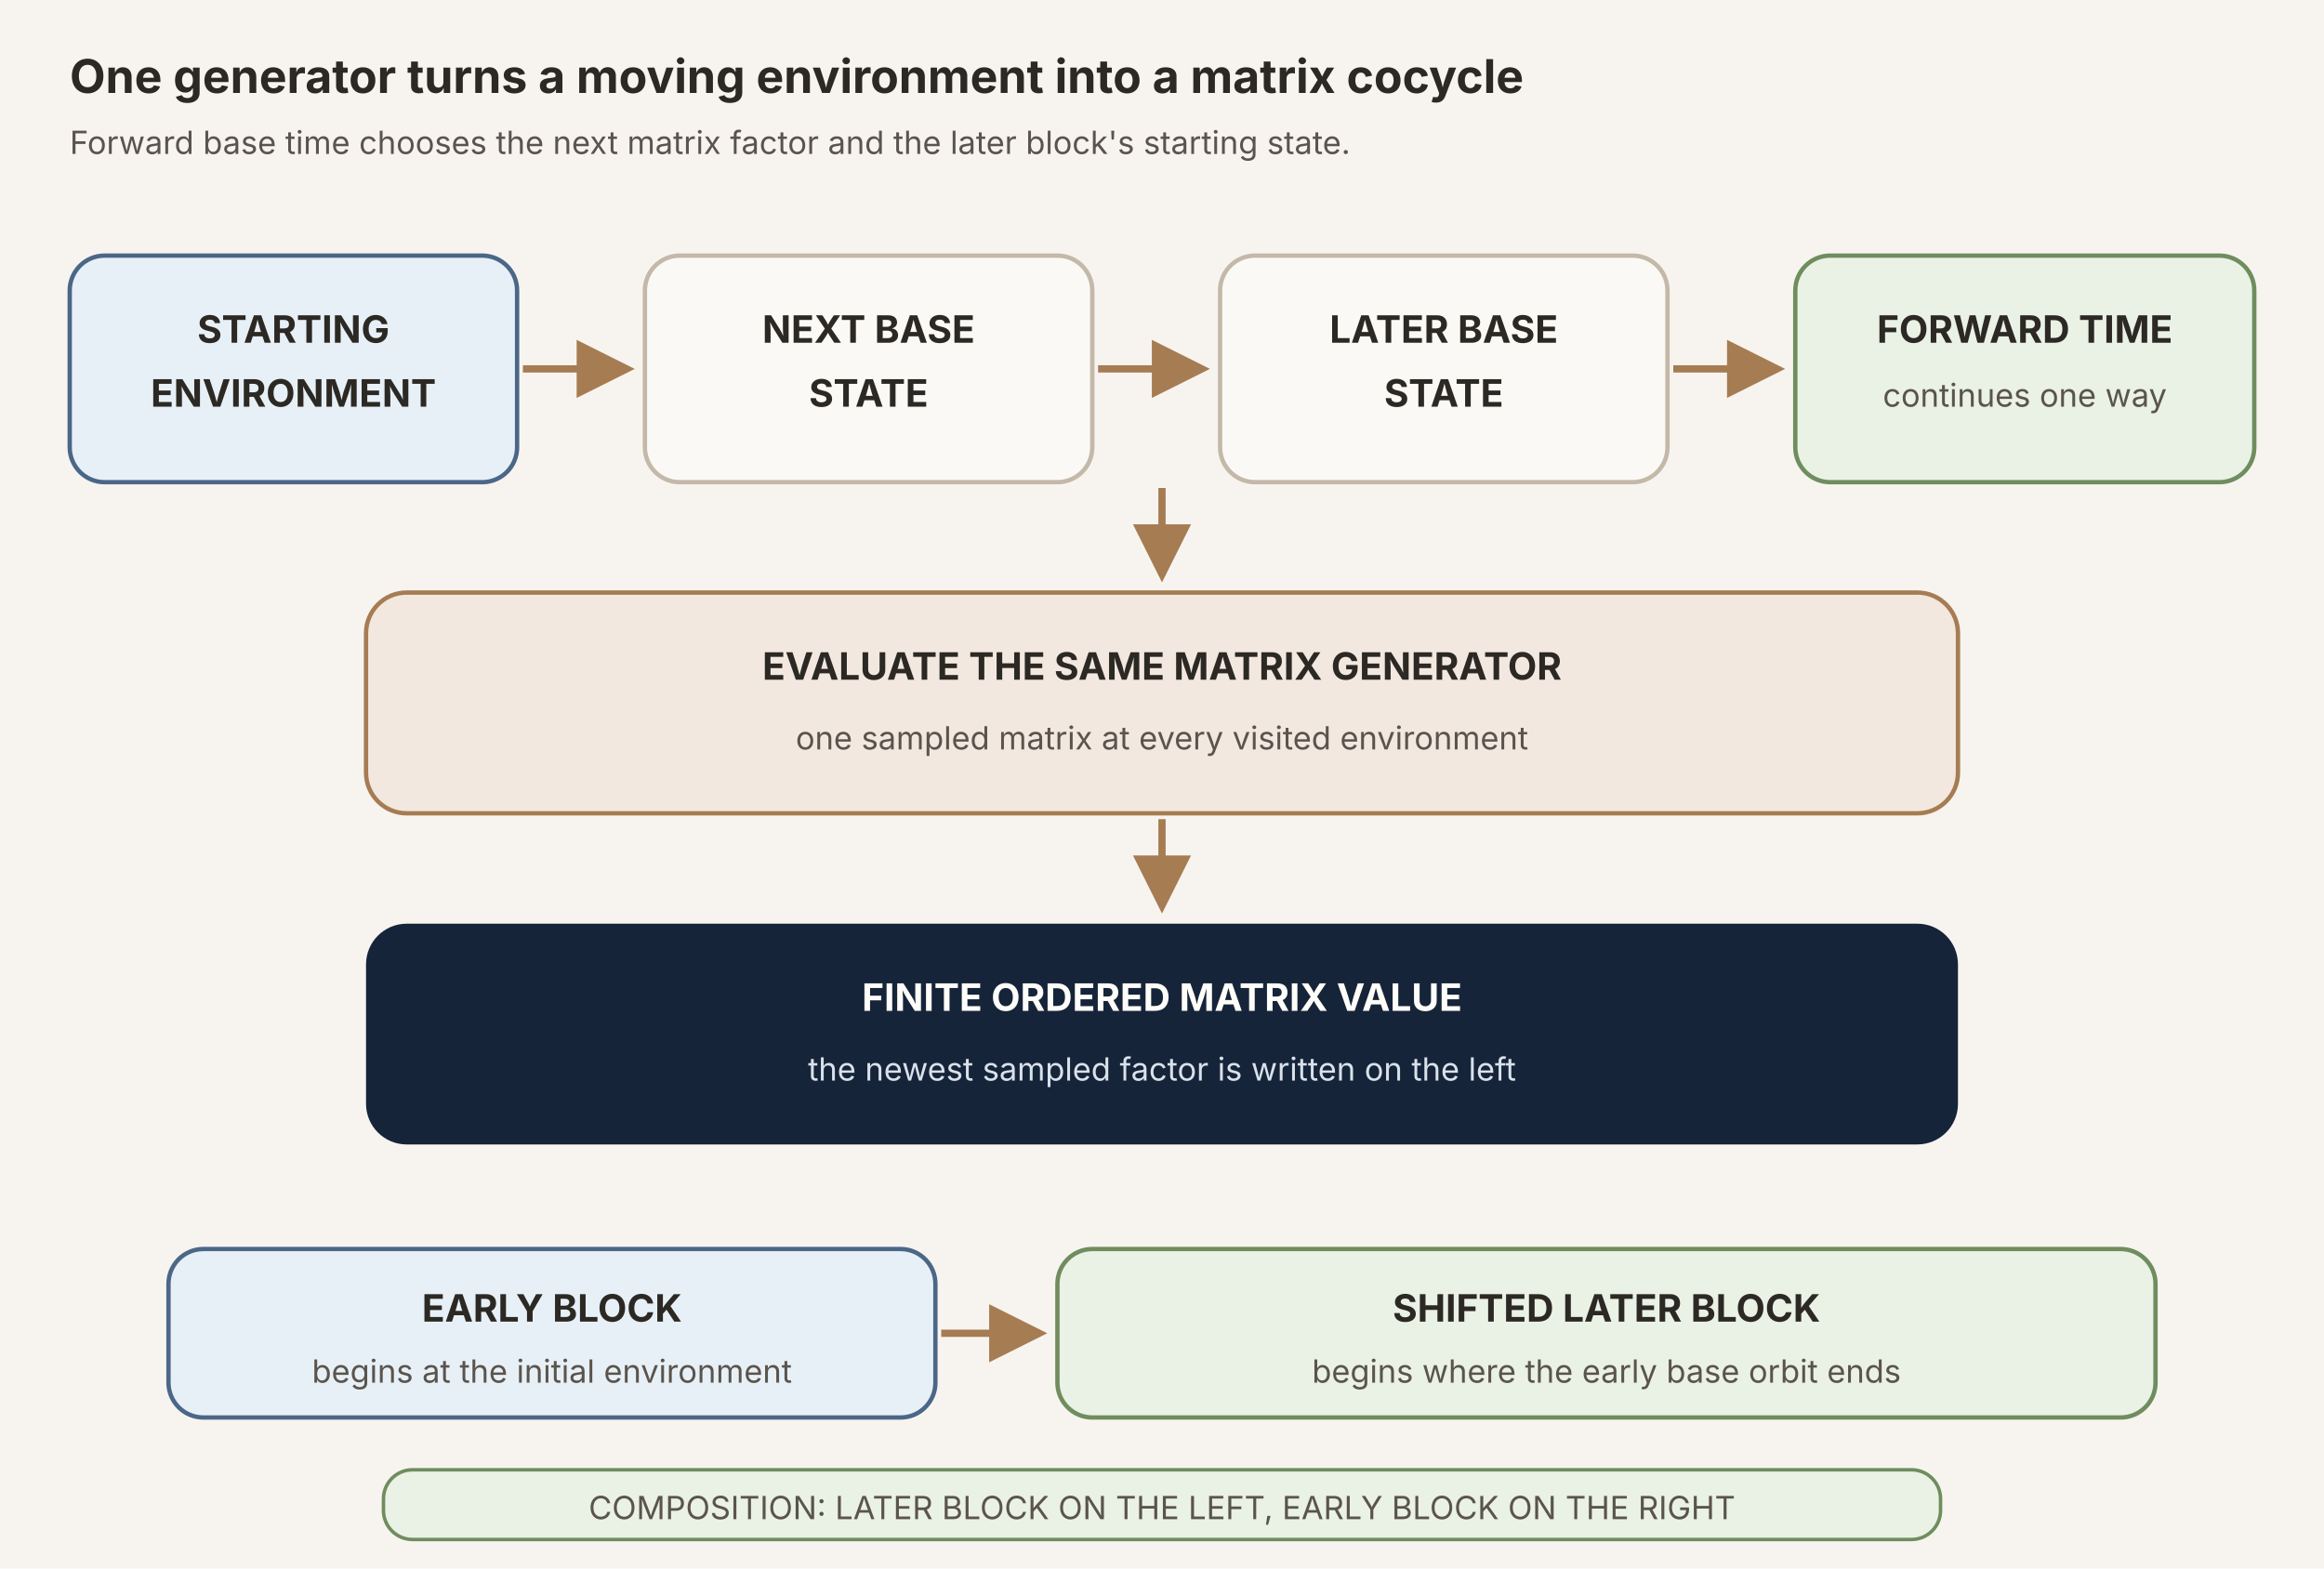
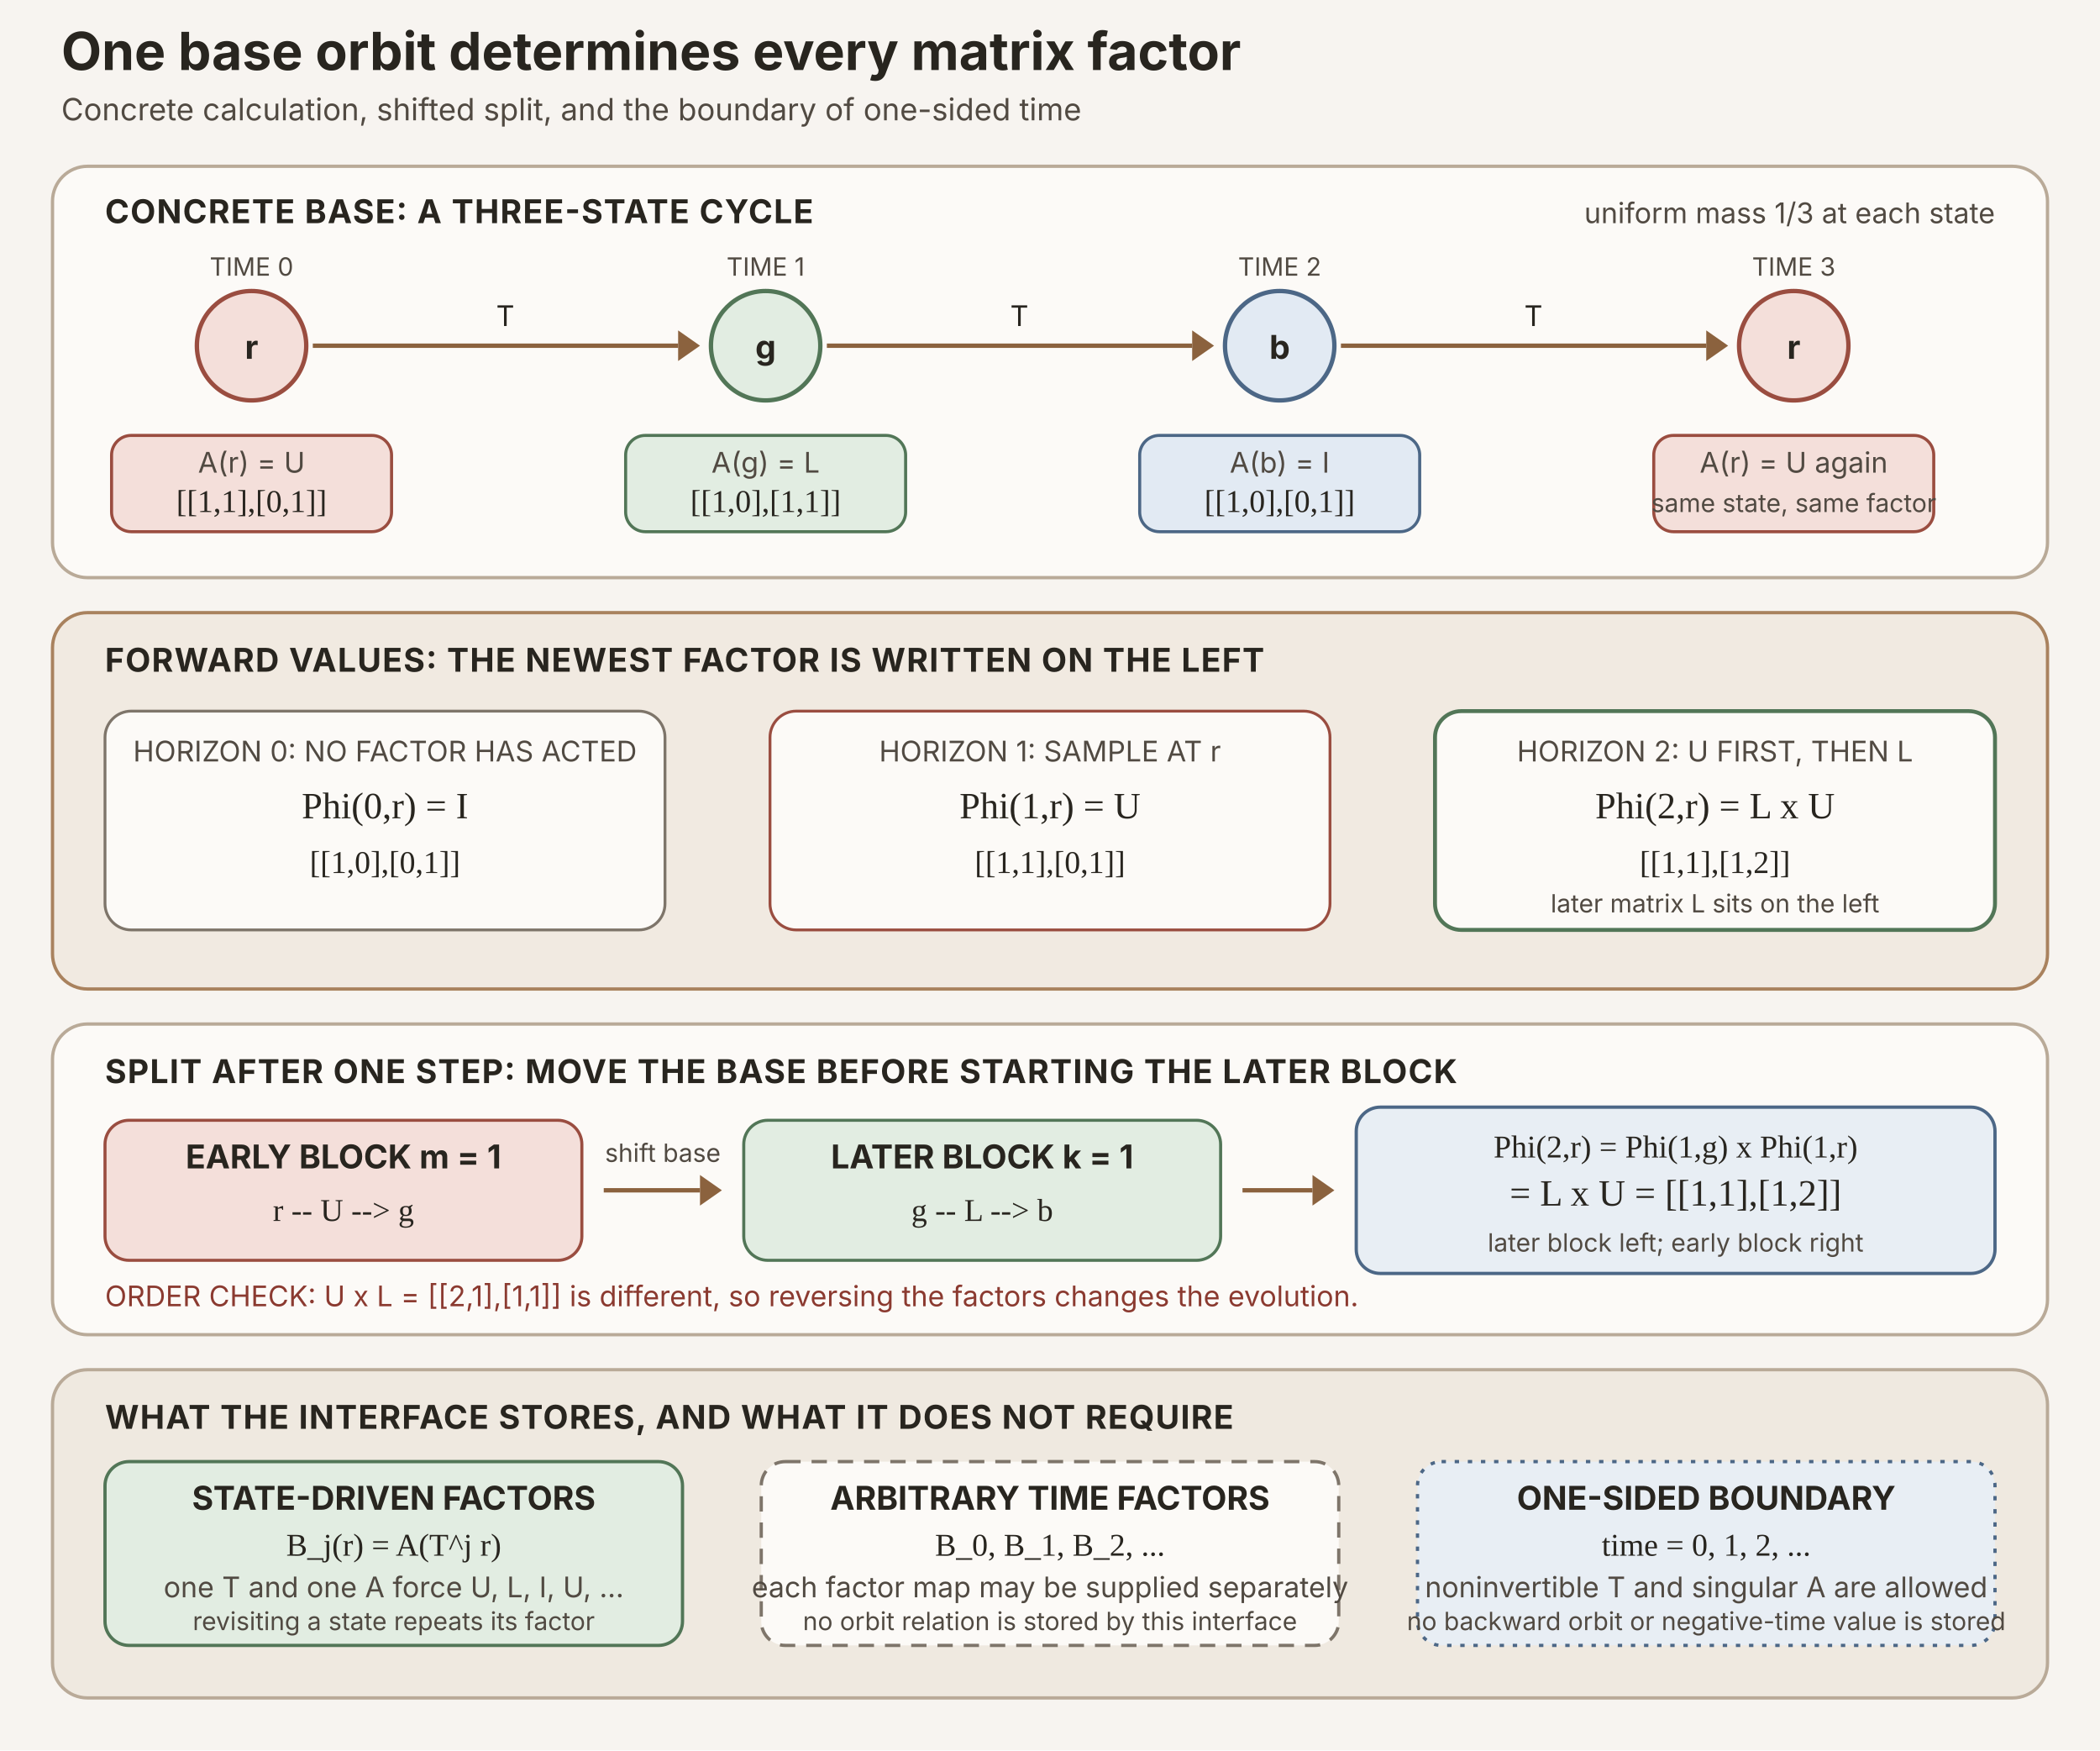
- <svg xmlns="http://www.w3.org/2000/svg" width="800" height="540" viewBox="0 0 800 540" role="img" aria-labelledby="oneSidedCocycleTitle oneSidedCocycleDesc">
-   <rect width="800" height="540" fill="#F7F4F0" />
+ <svg xmlns="http://www.w3.org/2000/svg" width="960" height="800" viewBox="0 0 960 800" role="img" aria-labelledby="oneSidedCocycleTitle oneSidedCocycleDesc">
+   <rect width="960" height="800" fill="#F7F4F0" />
  <style>
-     .t{font-family:Inter,Arial,Helvetica,sans-serif;fill:#2C2924}
-     .title{font-size:16px;font-weight:700}
-     .h{font-size:13px;font-weight:700}
-     .s{font-size:12px}
-     .m{font-size:11px;fill:#5A544C}
+     .t { font-family: Inter, Arial, Helvetica, sans-serif; fill: #28251F; }
+     .title { font-size: 24px; font-weight: 700; }
+     .subtitle { font-size: 14px; fill: #514A42; }
+     .panelTitle { font-size: 15px; font-weight: 700; letter-spacing: 0.5px; }
+     .h { font-size: 15px; font-weight: 700; }
+     .body { font-size: 13px; }
+     .small { font-size: 13px; fill: #514A42; }
+     .tiny { font-size: 11.5px; fill: #514A42; }
+     .formula { font-family: Georgia, 'Times New Roman', serif; font-size: 17px; fill: #28251F; }
+     .formulaSmall { font-family: Georgia, 'Times New Roman', serif; font-size: 14.5px; fill: #28251F; }
  </style>
  <defs>
-     <marker id="oneSidedCocycleArrow" markerWidth="8" markerHeight="8" refX="7" refY="4" orient="auto" markerUnits="strokeWidth">
-       <path d="M0,0 L8,4 L0,8 Z" fill="#A67C52" />
+     <marker id="cocycleArrow" markerWidth="9" markerHeight="9" refX="8" refY="4.5" orient="auto" markerUnits="strokeWidth">
+       <path d="M0,0 L9,4.5 L0,9 Z" fill="#8B623E" />
    </marker>
  </defs>
-   <text x="24" y="32" class="t title">One generator turns a moving environment into a matrix cocycle</text>
-   <text x="24" y="53" class="t m">Forward base time chooses the next matrix factor and the later block's starting state.</text>
-   <rect x="24" y="88" width="154" height="78" rx="12" fill="#E8F0F7" stroke="#4B6787" stroke-width="1.5" />
-   <text x="101" y="118" text-anchor="middle" class="t h">STARTING</text>
-   <text x="101" y="140" text-anchor="middle" class="t h">ENVIRONMENT</text>
-   <path d="M180 127 L216 127" fill="none" stroke="#A67C52" stroke-width="2.5" marker-end="url(#oneSidedCocycleArrow)" />
-   <rect x="222" y="88" width="154" height="78" rx="12" fill="#FBF9F6" stroke="#C4B8A8" stroke-width="1.5" />
-   <text x="299" y="118" text-anchor="middle" class="t h">NEXT BASE</text>
-   <text x="299" y="140" text-anchor="middle" class="t h">STATE</text>
-   <path d="M378 127 L414 127" fill="none" stroke="#A67C52" stroke-width="2.5" marker-end="url(#oneSidedCocycleArrow)" />
-   <rect x="420" y="88" width="154" height="78" rx="12" fill="#FBF9F6" stroke="#C4B8A8" stroke-width="1.5" />
-   <text x="497" y="118" text-anchor="middle" class="t h">LATER BASE</text>
-   <text x="497" y="140" text-anchor="middle" class="t h">STATE</text>
-   <path d="M576 127 L612 127" fill="none" stroke="#A67C52" stroke-width="2.5" marker-end="url(#oneSidedCocycleArrow)" />
-   <rect x="618" y="88" width="158" height="78" rx="12" fill="#EAF1E5" stroke="#6F8D5E" stroke-width="1.5" />
-   <text x="697" y="118" text-anchor="middle" class="t h">FORWARD TIME</text>
-   <text x="697" y="140" text-anchor="middle" class="t m">continues one way</text>
-   <path d="M400 168 L400 198" fill="none" stroke="#A67C52" stroke-width="2.5" marker-end="url(#oneSidedCocycleArrow)" />
-   <rect x="126" y="204" width="548" height="76" rx="14" fill="#F3E8E0" stroke="#A67C52" stroke-width="1.5" />
-   <text x="400" y="234" text-anchor="middle" class="t h">EVALUATE THE SAME MATRIX GENERATOR</text>
-   <text x="400" y="258" text-anchor="middle" class="t m">one sampled matrix at every visited environment</text>
-   <path d="M400 282 L400 312" fill="none" stroke="#A67C52" stroke-width="2.5" marker-end="url(#oneSidedCocycleArrow)" />
-   <rect x="126" y="318" width="548" height="76" rx="14" fill="#16243A" />
-   <text x="400" y="348" text-anchor="middle" class="t h" style="fill:#FFFDF8">FINITE ORDERED MATRIX VALUE</text>
-   <text x="400" y="372" text-anchor="middle" class="t m" style="fill:#D9E1EA">the newest sampled factor is written on the left</text>
-   <rect x="58" y="430" width="264" height="58" rx="12" fill="#E8F0F7" stroke="#4B6787" stroke-width="1.5" />
-   <text x="190" y="455" text-anchor="middle" class="t h">EARLY BLOCK</text>
-   <text x="190" y="476" text-anchor="middle" class="t m">begins at the initial environment</text>
-   <path d="M324 459 L358 459" fill="none" stroke="#A67C52" stroke-width="2.5" marker-end="url(#oneSidedCocycleArrow)" />
-   <rect x="364" y="430" width="378" height="58" rx="12" fill="#EAF1E5" stroke="#6F8D5E" stroke-width="1.5" />
-   <text x="553" y="455" text-anchor="middle" class="t h">SHIFTED LATER BLOCK</text>
-   <text x="553" y="476" text-anchor="middle" class="t m">begins where the early base orbit ends</text>
-   <rect x="132" y="506" width="536" height="24" rx="10" fill="#EAF1E5" stroke="#6F8D5E" stroke-width="1.2" />
-   <text x="400" y="523" text-anchor="middle" class="t m">COMPOSITION: LATER BLOCK ON THE LEFT, EARLY BLOCK ON THE RIGHT</text>
+   <text x="28" y="32" class="t title">One base orbit determines every matrix factor</text>
+   <text x="28" y="55" class="t subtitle">Concrete calculation, shifted split, and the boundary of one-sided time</text>
+   <rect x="24" y="76" width="912" height="188" rx="16" fill="#FCFAF7" stroke="#B9AA98" stroke-width="1.5" />
+   <text x="48" y="102" class="t panelTitle">CONCRETE BASE: A THREE-STATE CYCLE</text>
+   <text x="912" y="102" text-anchor="end" class="t small">uniform mass 1/3 at each state</text>
+   <text x="115" y="126" text-anchor="middle" class="t tiny">TIME 0</text>
+   <text x="350" y="126" text-anchor="middle" class="t tiny">TIME 1</text>
+   <text x="585" y="126" text-anchor="middle" class="t tiny">TIME 2</text>
+   <text x="820" y="126" text-anchor="middle" class="t tiny">TIME 3</text>
+   <circle cx="115" cy="158" r="25" fill="#F4DFDA" stroke="#9A4D40" stroke-width="2" />
+   <text x="115" y="164" text-anchor="middle" class="t h">r</text>
+   <circle cx="350" cy="158" r="25" fill="#E2EDE2" stroke="#527657" stroke-width="2" />
+   <text x="350" y="164" text-anchor="middle" class="t h">g</text>
+   <circle cx="585" cy="158" r="25" fill="#E2EAF3" stroke="#4C6786" stroke-width="2" />
+   <text x="585" y="164" text-anchor="middle" class="t h">b</text>
+   <circle cx="820" cy="158" r="25" fill="#F4DFDA" stroke="#9A4D40" stroke-width="2" />
+   <text x="820" y="164" text-anchor="middle" class="t h">r</text>
+   <line x1="143" y1="158" x2="310" y2="158" stroke="#8B623E" stroke-width="2" />
+   <path d="M310 151 L320 158 L310 165 Z" fill="#8B623E" />
+   <text x="231" y="149" text-anchor="middle" class="t body">T</text>
+   <line x1="378" y1="158" x2="545" y2="158" stroke="#8B623E" stroke-width="2" />
+   <path d="M545 151 L555 158 L545 165 Z" fill="#8B623E" />
+   <text x="466" y="149" text-anchor="middle" class="t body">T</text>
+   <line x1="613" y1="158" x2="780" y2="158" stroke="#8B623E" stroke-width="2" />
+   <path d="M780 151 L790 158 L780 165 Z" fill="#8B623E" />
+   <text x="701" y="149" text-anchor="middle" class="t body">T</text>
+   <rect x="51" y="199" width="128" height="44" rx="9" fill="#F4DFDA" stroke="#9A4D40" stroke-width="1.4" />
+   <text x="115" y="216" text-anchor="middle" class="t small">A(r) = U</text>
+   <text x="115" y="234" text-anchor="middle" class="t formulaSmall">[[1,1],[0,1]]</text>
+   <rect x="286" y="199" width="128" height="44" rx="9" fill="#E2EDE2" stroke="#527657" stroke-width="1.4" />
+   <text x="350" y="216" text-anchor="middle" class="t small">A(g) = L</text>
+   <text x="350" y="234" text-anchor="middle" class="t formulaSmall">[[1,0],[1,1]]</text>
+   <rect x="521" y="199" width="128" height="44" rx="9" fill="#E2EAF3" stroke="#4C6786" stroke-width="1.4" />
+   <text x="585" y="216" text-anchor="middle" class="t small">A(b) = I</text>
+   <text x="585" y="234" text-anchor="middle" class="t formulaSmall">[[1,0],[0,1]]</text>
+   <rect x="756" y="199" width="128" height="44" rx="9" fill="#F4DFDA" stroke="#9A4D40" stroke-width="1.4" />
+   <text x="820" y="216" text-anchor="middle" class="t small">A(r) = U again</text>
+   <text x="820" y="234" text-anchor="middle" class="t tiny">same state, same factor</text>
+   <rect x="24" y="280" width="912" height="172" rx="16" fill="#F1EAE1" stroke="#A9825E" stroke-width="1.5" />
+   <text x="48" y="307" class="t panelTitle">FORWARD VALUES: THE NEWEST FACTOR IS WRITTEN ON THE LEFT</text>
+   <rect x="48" y="325" width="256" height="100" rx="12" fill="#FCFAF7" stroke="#7E756A" stroke-width="1.3" />
+   <text x="176" y="348" text-anchor="middle" class="t small">HORIZON 0: NO FACTOR HAS ACTED</text>
+   <text x="176" y="374" text-anchor="middle" class="t formula">Phi(0,r) = I</text>
+   <text x="176" y="399" text-anchor="middle" class="t formulaSmall">[[1,0],[0,1]]</text>
+   <rect x="352" y="325" width="256" height="100" rx="12" fill="#FCFAF7" stroke="#9A4D40" stroke-width="1.3" />
+   <text x="480" y="348" text-anchor="middle" class="t small">HORIZON 1: SAMPLE AT r</text>
+   <text x="480" y="374" text-anchor="middle" class="t formula">Phi(1,r) = U</text>
+   <text x="480" y="399" text-anchor="middle" class="t formulaSmall">[[1,1],[0,1]]</text>
+   <rect x="656" y="325" width="256" height="100" rx="12" fill="#FCFAF7" stroke="#527657" stroke-width="1.8" />
+   <text x="784" y="348" text-anchor="middle" class="t small">HORIZON 2: U FIRST, THEN L</text>
+   <text x="784" y="374" text-anchor="middle" class="t formula">Phi(2,r) = L x U</text>
+   <text x="784" y="399" text-anchor="middle" class="t formulaSmall">[[1,1],[1,2]]</text>
+   <text x="784" y="417" text-anchor="middle" class="t tiny">later matrix L sits on the left</text>
+   <rect x="24" y="468" width="912" height="142" rx="16" fill="#FCFAF7" stroke="#B9AA98" stroke-width="1.5" />
+   <text x="48" y="495" class="t panelTitle">SPLIT AFTER ONE STEP: MOVE THE BASE BEFORE STARTING THE LATER BLOCK</text>
+   <rect x="48" y="512" width="218" height="64" rx="11" fill="#F4DFDA" stroke="#9A4D40" stroke-width="1.4" />
+   <text x="157" y="534" text-anchor="middle" class="t h">EARLY BLOCK m = 1</text>
+   <text x="157" y="558" text-anchor="middle" class="t formulaSmall">r  -- U --&gt;  g</text>
+   <line x1="276" y1="544" x2="320" y2="544" stroke="#8B623E" stroke-width="2" />
+   <path d="M320 537 L330 544 L320 551 Z" fill="#8B623E" />
+   <text x="303" y="531" text-anchor="middle" class="t tiny">shift base</text>
+   <rect x="340" y="512" width="218" height="64" rx="11" fill="#E2EDE2" stroke="#527657" stroke-width="1.4" />
+   <text x="449" y="534" text-anchor="middle" class="t h">LATER BLOCK k = 1</text>
+   <text x="449" y="558" text-anchor="middle" class="t formulaSmall">g  -- L --&gt;  b</text>
+   <line x1="568" y1="544" x2="600" y2="544" stroke="#8B623E" stroke-width="2" />
+   <path d="M600 537 L610 544 L600 551 Z" fill="#8B623E" />
+   <rect x="620" y="506" width="292" height="76" rx="11" fill="#E8EEF4" stroke="#4C6786" stroke-width="1.5" />
+   <text x="766" y="529" text-anchor="middle" class="t formulaSmall">Phi(2,r) = Phi(1,g) x Phi(1,r)</text>
+   <text x="766" y="551" text-anchor="middle" class="t formula">= L x U = [[1,1],[1,2]]</text>
+   <text x="766" y="572" text-anchor="middle" class="t tiny">later block left; early block right</text>
+   <text x="48" y="597" class="t small" style="fill:#8B3A30">ORDER CHECK: U x L = [[2,1],[1,1]] is different, so reversing the factors changes the evolution.</text>
+   <rect x="24" y="626" width="912" height="150" rx="16" fill="#EFE9E0" stroke="#B9AA98" stroke-width="1.5" />
+   <text x="48" y="653" class="t panelTitle">WHAT THE INTERFACE STORES, AND WHAT IT DOES NOT REQUIRE</text>
+   <rect x="48" y="668" width="264" height="84" rx="11" fill="#E2EDE2" stroke="#527657" stroke-width="1.5" />
+   <text x="180" y="690" text-anchor="middle" class="t h">STATE-DRIVEN FACTORS</text>
+   <text x="180" y="711" text-anchor="middle" class="t formulaSmall">B_j(r) = A(T^j r)</text>
+   <text x="180" y="730" text-anchor="middle" class="t small">one T and one A force U, L, I, U, ...</text>
+   <text x="180" y="745" text-anchor="middle" class="t tiny">revisiting a state repeats its factor</text>
+   <rect x="348" y="668" width="264" height="84" rx="11" fill="#FCFAF7" stroke="#7E756A" stroke-width="1.5" stroke-dasharray="7 5" />
+   <text x="480" y="690" text-anchor="middle" class="t h">ARBITRARY TIME FACTORS</text>
+   <text x="480" y="711" text-anchor="middle" class="t formulaSmall">B_0, B_1, B_2, ...</text>
+   <text x="480" y="730" text-anchor="middle" class="t small">each factor map may be supplied separately</text>
+   <text x="480" y="745" text-anchor="middle" class="t tiny">no orbit relation is stored by this interface</text>
+   <rect x="648" y="668" width="264" height="84" rx="11" fill="#E8EEF4" stroke="#4C6786" stroke-width="1.5" stroke-dasharray="2 4" />
+   <text x="780" y="690" text-anchor="middle" class="t h">ONE-SIDED BOUNDARY</text>
+   <text x="780" y="711" text-anchor="middle" class="t formulaSmall">time = 0, 1, 2, ...</text>
+   <text x="780" y="730" text-anchor="middle" class="t small">noninvertible T and singular A are allowed</text>
+   <text x="780" y="745" text-anchor="middle" class="t tiny">no backward orbit or negative-time value is stored</text>
</svg>
